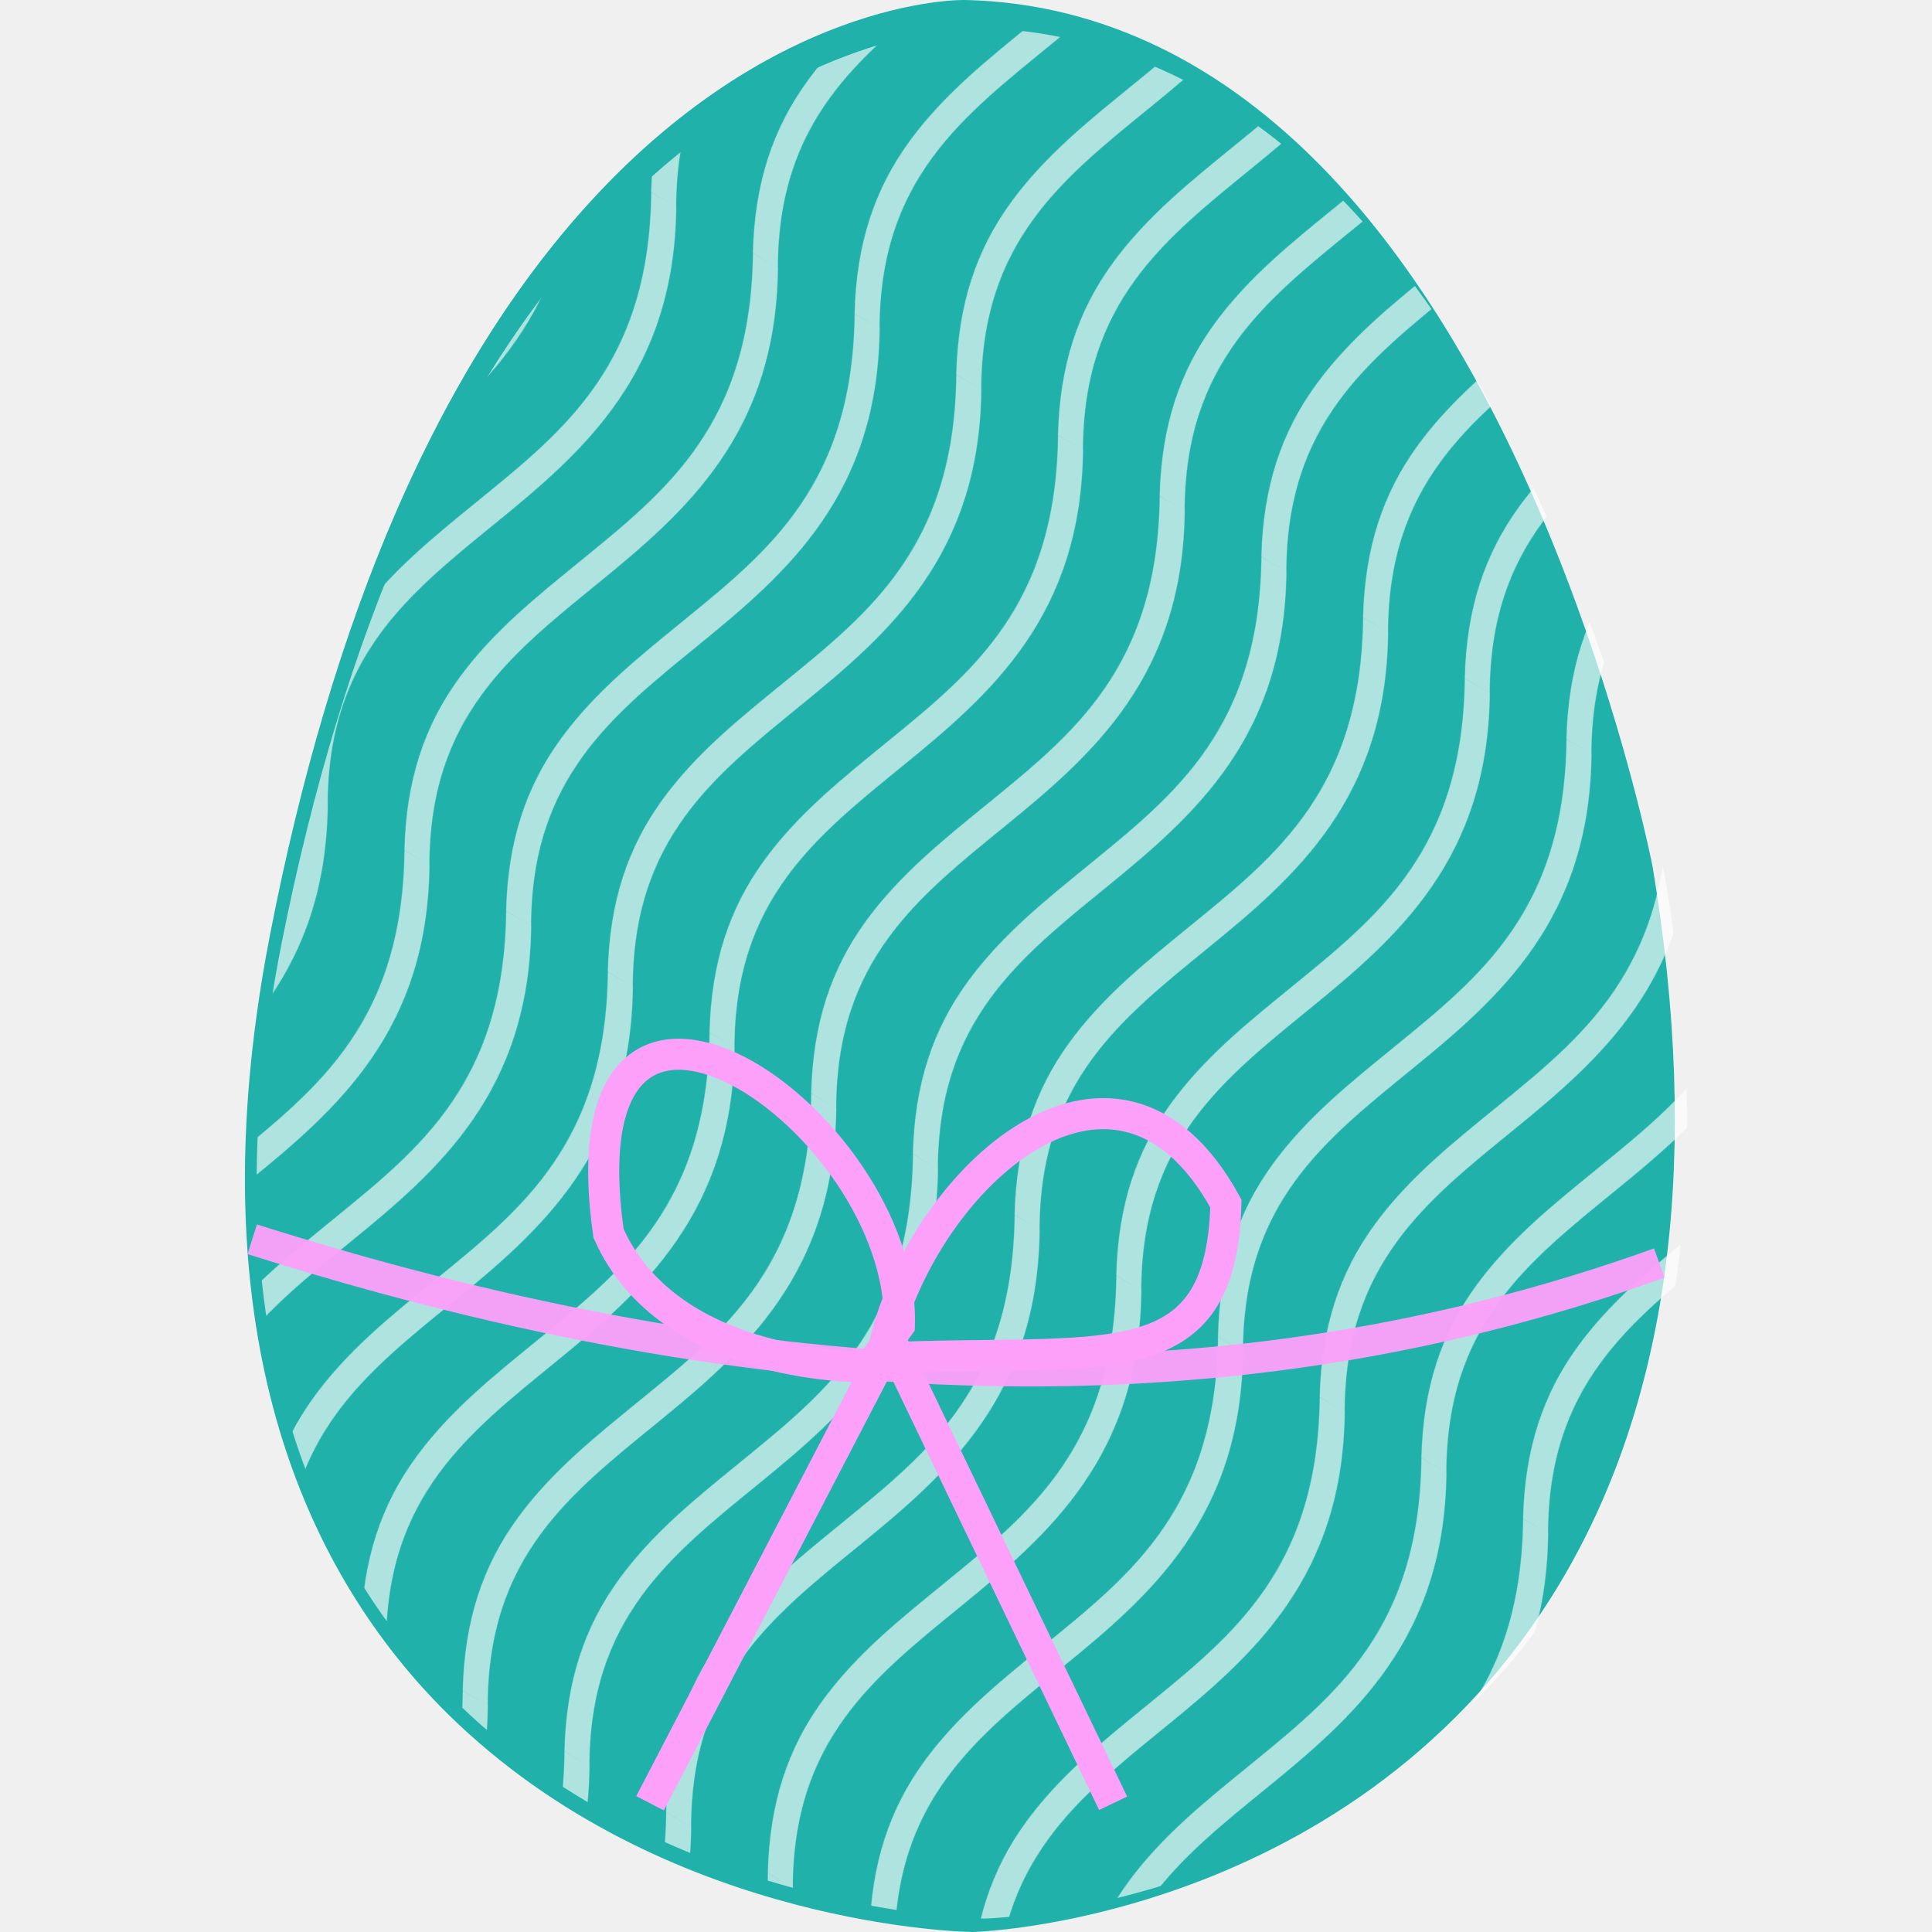
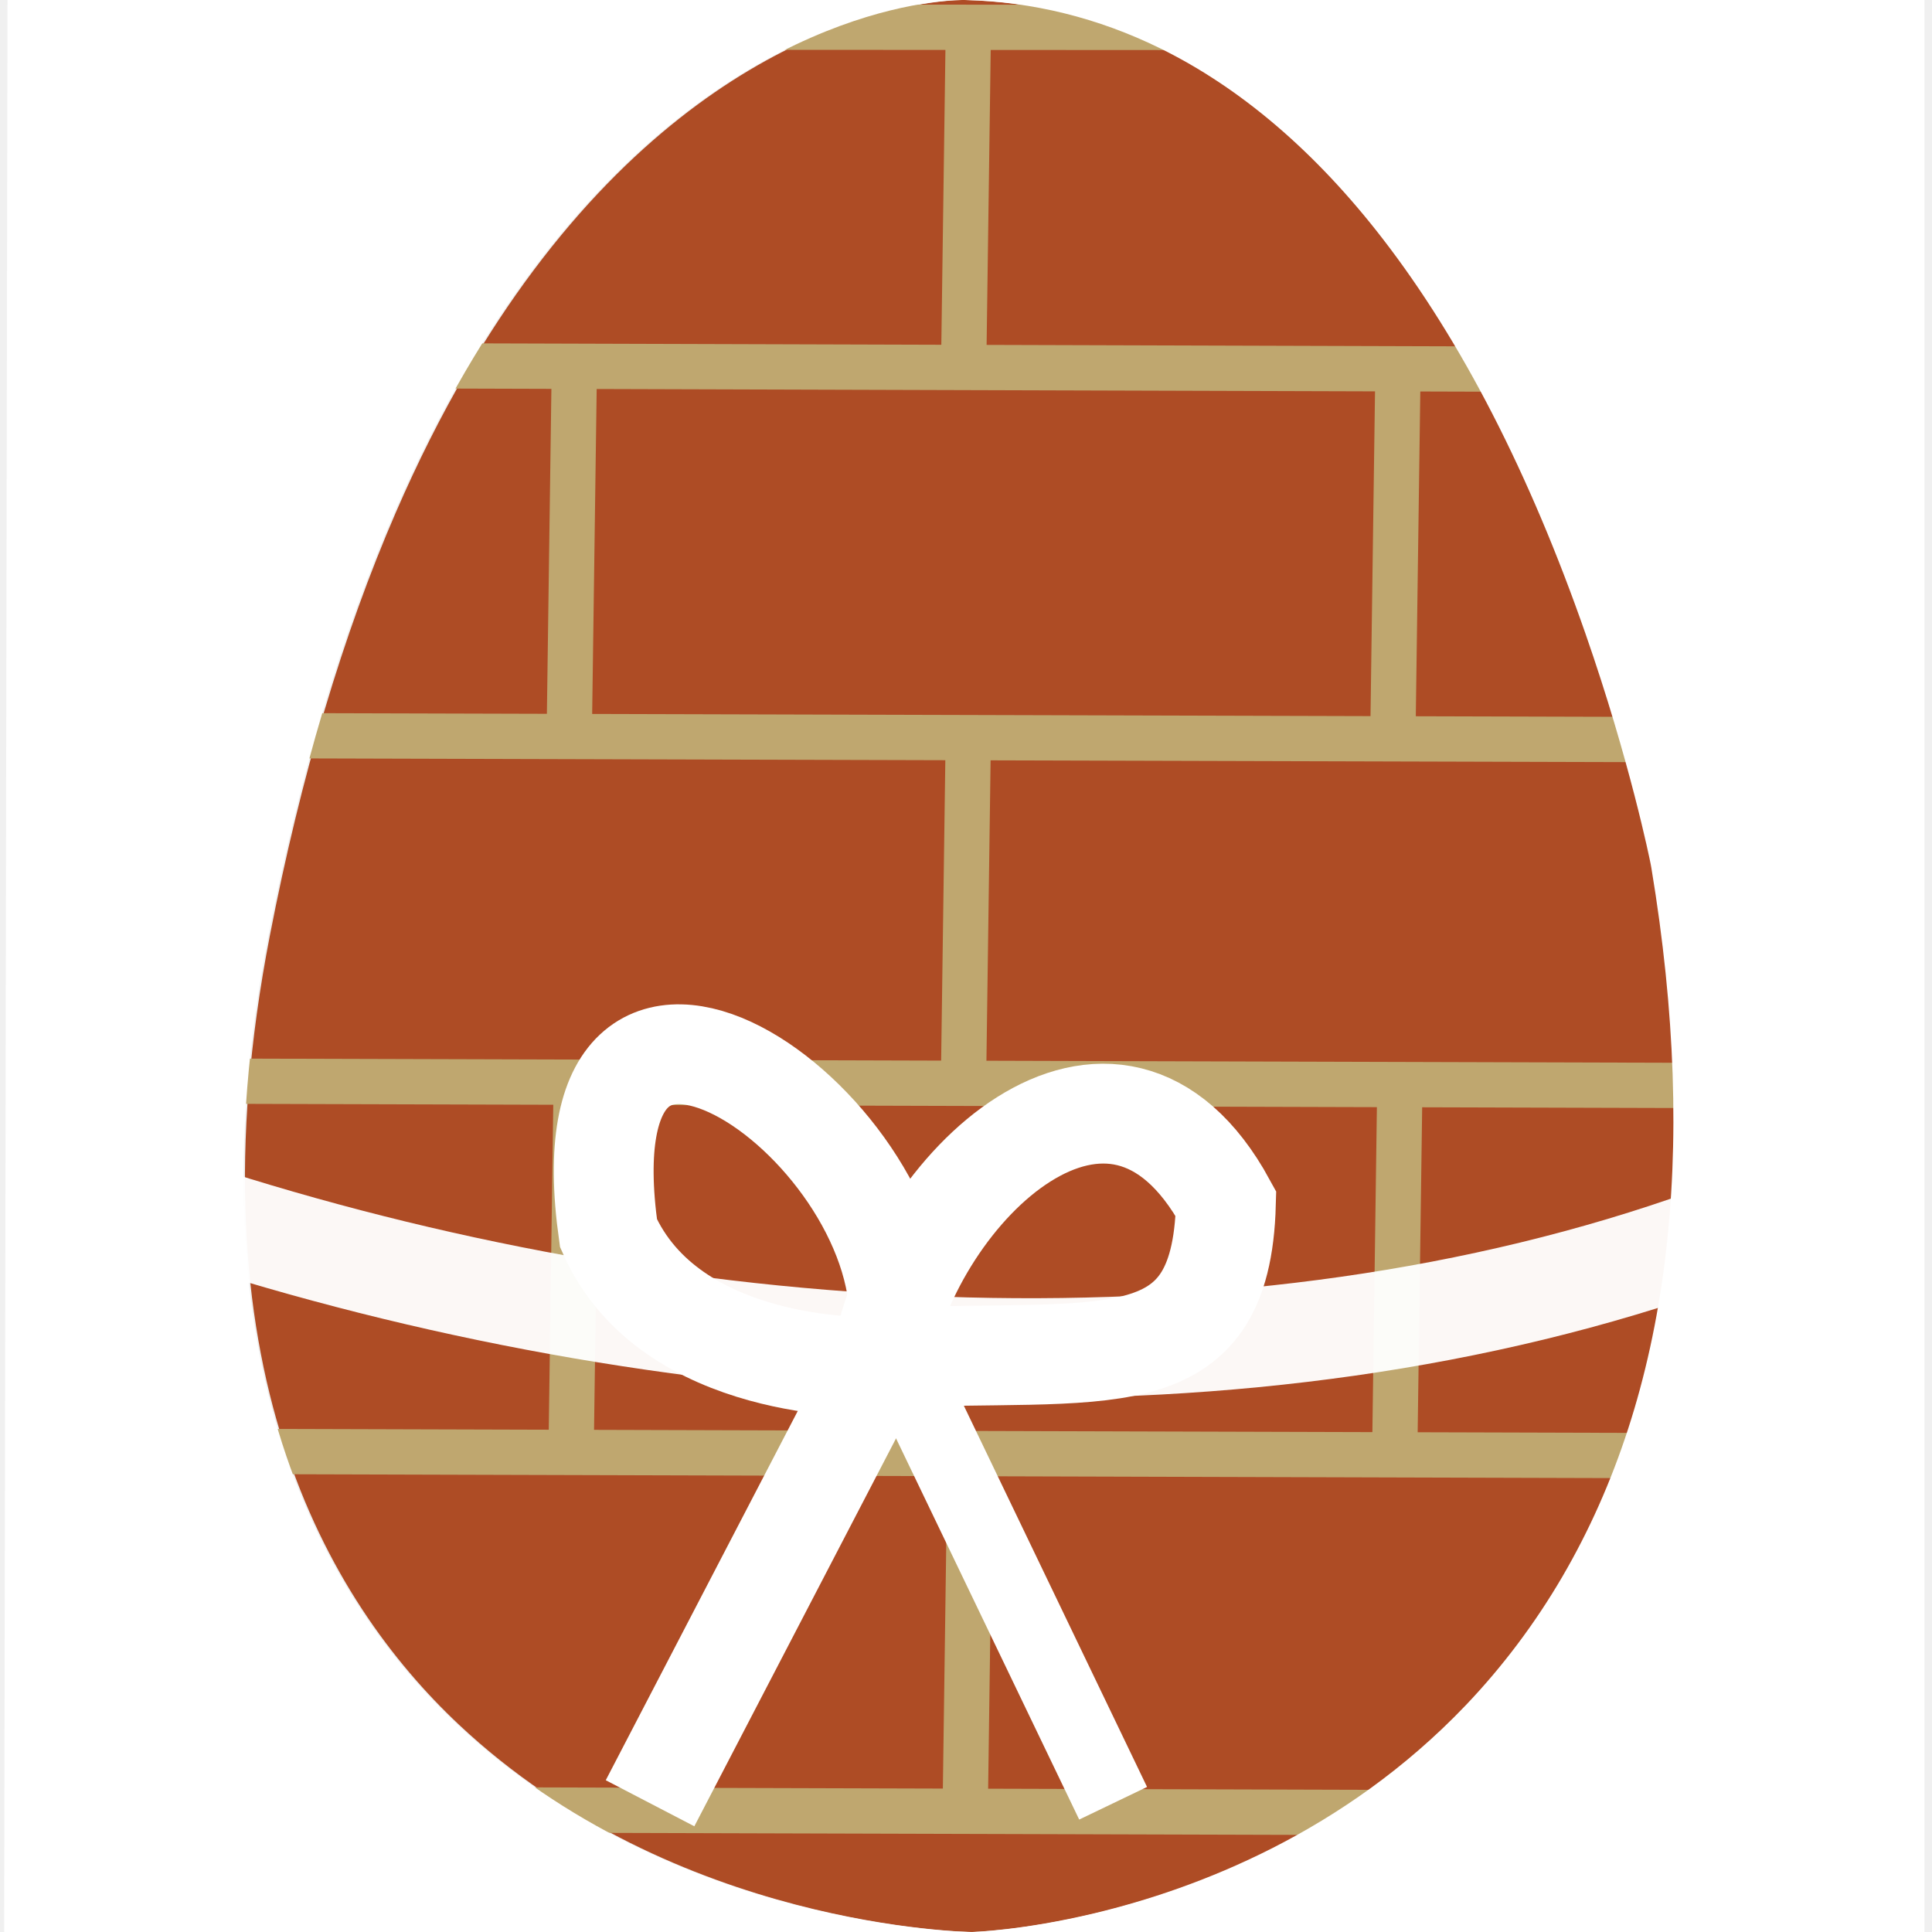
- <svg xmlns="http://www.w3.org/2000/svg" xmlns:xlink="http://www.w3.org/1999/xlink" xml:space="preserve" style="enable-background:new 0 0 512.001 512.001;" viewBox="0 0 512.001 512.001" y="0px" x="0px" id="Capa_1" version="1.1">
+ <svg xmlns="http://www.w3.org/2000/svg" xmlns:xlink="http://www.w3.org/1999/xlink" version="1.1" id="Capa_1" x="0px" y="0px" viewBox="0 0 512.001 512.001" style="enable-background:new 0 0 512.001 512.001;" xml:space="preserve">
  <defs id="defs47">
-     <pattern id="d" xlink:href="#g" patternTransform="translate(-14.574 12.738)" />
-     <pattern id="g" width="30.066" height="5.181" patternUnits="userSpaceOnUse">
-       <path d="m7.597.061c-2.518-.248-4.941.241-7.607,1.727v1.273c2.783-1.63 5.183-2.009 7.482-1.781s4.497,1.081 6.781,1.938c4.567,1.713 9.551,3.458 15.813-.157l-.004-1.273c-6.44,3.709-10.816,1.982-15.371.273-2.278-.854-4.576-1.75-7.094-2z" fill="#fff" id="path836" />
+     <pattern patternTransform="translate(-14.574 12.738)" xlink:href="#g" id="d" />
+     <pattern patternUnits="userSpaceOnUse" height="5.181" width="30.066" id="g">
+       <path id="path836" fill="#fff" d="m7.597.061c-2.518-.248-4.941.241-7.607,1.727v1.273c2.783-1.63 5.183-2.009 7.482-1.781s4.497,1.081 6.781,1.938c4.567,1.713 9.551,3.458 15.813-.157l-.004-1.273c-6.44,3.709-10.816,1.982-15.371.273-2.278-.854-4.576-1.75-7.094-2z" />
    </pattern>
  </defs>
+   <g transform="matrix(3.071496,-5.264048,5.201789,3.108237,60.94969,-119.3372)" id="g964" style="fill:#ae4c25;fill-opacity:1">
+     <path d="m -45.908,95.062 c -2.354,-2.8e-4 -4.696,-0.275 -6.962,-0.815 -7.473,-1.788 -12.844,-6.114 -16.034,-9.429 -2.288,-2.378 -3.447,-4.232 -3.458,-4.251 -0.076,-0.125 -6.486,-11.325 -3.72,-23.982 1.688,-7.723 7.436,-18.249 25.238,-24.532 6.643,-2.346 12.904,-3.883 18.606,-4.569 2.352,-0.284 4.654,-0.427 6.838,-0.427 1.807,2.2e-4 3.577,0.098 5.263,0.293 14.07,1.625 19.134,9.368 19.666,10.246 l 0.088,0.151 c 1.444,2.587 2.301,5.421 2.548,8.424 0.322,3.924 -0.398,8.166 -2.142,12.61 -2.05,5.224 -5.487,10.73 -10.215,16.363 -3.781,4.504 -7.018,7.428 -7.154,7.549 l -0.122,0.107 c -9.66,8.138 -19.229,12.263 -28.439,12.262 z" fill="#20b2aa" id="path960" style="fill:#ae4c25;fill-opacity:1" />
+   </g>
  <g id="g14">
</g>
  <g id="g16">
</g>
  <g id="g18">
</g>
  <g id="g20">
</g>
  <g id="g22">
</g>
  <g id="g24">
</g>
  <g id="g26">
</g>
  <g id="g28">
</g>
  <g id="g30">
</g>
  <g id="g32">
</g>
  <g id="g34">
</g>
  <g id="g36">
</g>
  <g id="g38">
</g>
  <g id="g40">
</g>
  <g id="g42">
</g>
-   <g transform="matrix(2.745446,0,0,2.745446,482.5862,-252.6121)" id="g1703">
-     <g transform="matrix(1.11876,-1.917374,1.894697,1.132143,-153.5767,48.54398)" id="g964">
-       <path d="m -45.908,95.062 c -2.354,-2.8e-4 -4.696,-0.275 -6.962,-0.815 -7.473,-1.788 -12.844,-6.114 -16.034,-9.429 -2.288,-2.378 -3.447,-4.232 -3.458,-4.251 -0.076,-0.125 -6.486,-11.325 -3.72,-23.982 1.688,-7.723 7.436,-18.249 25.238,-24.532 6.643,-2.346 12.904,-3.883 18.606,-4.569 2.352,-0.284 4.654,-0.427 6.838,-0.427 1.807,2.2e-4 3.577,0.098 5.263,0.293 14.07,1.625 19.134,9.368 19.666,10.246 l 0.088,0.151 c 1.444,2.587 2.301,5.421 2.548,8.424 0.322,3.924 -0.398,8.166 -2.142,12.61 -2.05,5.224 -5.487,10.73 -10.215,16.363 -3.781,4.504 -7.018,7.428 -7.154,7.549 l -0.122,0.107 c -9.66,8.138 -19.229,12.263 -28.439,12.262 z" fill="#20b2aa" id="path960" />
-       <path d="m -45.418,95.395 c -2.317,-0.023 -4.625,-0.318 -6.86,-0.877 -7.372,-1.849 -12.699,-6.204 -15.871,-9.532 -2.275,-2.387 -3.433,-4.243 -3.444,-4.262 -0.076,-0.125 -6.492,-11.327 -3.889,-23.891 1.588,-7.666 7.145,-18.082 24.606,-24.163 6.516,-2.27 12.663,-3.739 18.269,-4.368 2.312,-0.26 4.577,-0.38 6.726,-0.359 1.779,0.017 3.522,0.132 5.183,0.341 13.864,1.75 18.922,9.501 19.453,10.379 l 0.088,0.151 c 1.446,2.587 2.317,5.415 2.588,8.404 0.354,3.906 -0.314,8.119 -1.988,12.524 -1.968,5.177 -5.298,10.621 -9.899,16.18 -3.678,4.444 -6.837,7.322 -6.969,7.441 l -0.119,0.105 c -9.431,8.003 -18.809,12.015 -27.873,11.927 z" fill="url(#d)" opacity=".635" id="path962" />
-     </g>
-     <g transform="matrix(2.7997,0,0,2.7997,-1193.032,-1264.571)" fill="none" stroke="#fca0f9" id="g984">
-       <path transform="matrix(0.35718,0,0,0.35718,330.49,400.51)" d="m 116.33,354.9 c 45.961,14.548 91.381,18.274 135.82,2.292" opacity=".96" stroke-width="3" id="path976" />
-       <path d="m 393.33,531.67 c 0,0 -6.882,0.201 -9.006,-4.605 -1.696,-12.066 10.228,-3.926 10.03,3.173 z" stroke-width="1.071" id="path978" />
-       <path transform="matrix(0.35718,0,0,0.35718,330.49,400.51)" d="m 154.73,409.34 22.35,-42.98 c 3.121,-16.514 22.384,-34.799 33.238,-14.9 -0.465,17.301 -11.7,13.934 -33.238,14.9" stroke-width="3" id="path980" />
-       <path transform="matrix(0.35718,0,0,0.35718,330.49,400.51)" d="M 199.43,409.34 178.227,365.214" stroke-width="3" id="path982" />
-     </g>
+   <path style="fill:none;fill-opacity:1;stroke:#bfa76f;stroke-width:12;stroke-linecap:butt;stroke-linejoin:miter;stroke-miterlimit:4;stroke-dasharray:none;stroke-opacity:1" d="M 256.661,5.041 255.34,100.228" id="path2880-3" />
+   <path id="path2880-9-9" d="M 138.754,7.17 405.936,7.32" style="fill:none;fill-opacity:1;stroke:#bfa76f;stroke-width:12;stroke-linecap:butt;stroke-linejoin:miter;stroke-miterlimit:4;stroke-dasharray:none;stroke-opacity:1" />
+   <path id="path2880-3-2" d="m 370.48,97.623 -1.32,95.187" style="fill:none;fill-opacity:1;stroke:#bfa76f;stroke-width:12;stroke-linecap:butt;stroke-linejoin:miter;stroke-miterlimit:4;stroke-dasharray:none;stroke-opacity:1" />
+   <path id="path2880-3-3" d="m 256.661,191.277 -1.32,95.187" style="fill:none;fill-opacity:1;stroke:#bfa76f;stroke-width:12;stroke-linecap:butt;stroke-linejoin:miter;stroke-miterlimit:4;stroke-dasharray:none;stroke-opacity:1" />
+   <path id="path2880-9-6" d="M 22.325,194.83 492.246,196.15" style="fill:none;fill-opacity:1;stroke:#bfa76f;stroke-width:12;stroke-linecap:butt;stroke-linejoin:miter;stroke-miterlimit:4;stroke-dasharray:none;stroke-opacity:1" />
+   <path style="fill:none;fill-opacity:1;stroke:#bfa76f;stroke-width:12;stroke-linecap:butt;stroke-linejoin:miter;stroke-miterlimit:4;stroke-dasharray:none;stroke-opacity:1" d="m 152.22,96.278 -1.32,95.187" id="path2880-3-2-5" />
+   <path id="path2880-9-5" d="m 29.517,286.44 453.958,1.32" style="fill:none;fill-opacity:1;stroke:#bfa76f;stroke-width:12;stroke-linecap:butt;stroke-linejoin:miter;stroke-miterlimit:4;stroke-dasharray:none;stroke-opacity:1" />
+   <path style="fill:none;fill-opacity:1;stroke:#bfa76f;stroke-width:12;stroke-linecap:butt;stroke-linejoin:miter;stroke-miterlimit:4;stroke-dasharray:none;stroke-opacity:1" d="m 370.976,287.335 -1.32,95.187" id="path2880-3-2-8" />
+   <path style="fill:none;fill-opacity:1;stroke:#bfa76f;stroke-width:12;stroke-linecap:butt;stroke-linejoin:miter;stroke-miterlimit:4;stroke-dasharray:none;stroke-opacity:1" d="m 257.157,380.989 -1.32,95.187" id="path2880-3-3-1" />
+   <path style="fill:none;fill-opacity:1;stroke:#bfa76f;stroke-width:12;stroke-linecap:butt;stroke-linejoin:miter;stroke-miterlimit:4;stroke-dasharray:none;stroke-opacity:1" d="m 22.821,384.541 453.958,1.32" id="path2880-9-6-4" />
+   <path id="path2880-3-2-5-7" d="m 152.716,285.99 -1.32,95.187" style="fill:none;fill-opacity:1;stroke:#bfa76f;stroke-width:12;stroke-linecap:butt;stroke-linejoin:miter;stroke-miterlimit:4;stroke-dasharray:none;stroke-opacity:1" />
+   <path style="fill:none;fill-opacity:1;stroke:#bfa76f;stroke-width:12;stroke-linecap:butt;stroke-linejoin:round;stroke-miterlimit:4;stroke-dasharray:none;stroke-opacity:1" d="m 36.56,96.728 435.994,1.32" id="path2880-9" />
+   <path style="fill:none;fill-opacity:1;stroke:#bfa76f;stroke-width:12;stroke-linecap:butt;stroke-linejoin:miter;stroke-miterlimit:4;stroke-dasharray:none;stroke-opacity:1" d="m 26.868,479.35 453.958,1.32" id="path2880-9-5-4" />
+   <g transform="matrix(7.686425,0,0,7.686425,-2792.82,-3724.424)" fill="none" stroke="#fca0f9" id="g984" style="fill:#ae4c25;fill-opacity:1">
+     <path transform="matrix(0.35718,0,0,0.35718,330.49,400.51)" d="m 112.482,352.976 c 45.961,14.548 100.039,17.793 144.478,1.811" opacity=".96" stroke-width="3" id="path976" style="fill:#000000;fill-opacity:0;stroke:#ffffff;stroke-width:9.637;stroke-miterlimit:4;stroke-dasharray:none;stroke-opacity:1" />
+     <path d="m 393.33,531.67 c 0,0 -6.882,0.201 -9.006,-4.605 -1.696,-12.066 10.228,-3.926 10.03,3.173 z" stroke-width="1.071" id="path978" style="fill:#000000;fill-opacity:0;stroke:#ffffff;stroke-width:3.442;stroke-miterlimit:4;stroke-dasharray:none;stroke-opacity:1" />
+     <path transform="matrix(0.35718,0,0,0.35718,330.49,400.51)" d="m 154.73,409.34 22.35,-42.98 c 3.121,-16.514 22.384,-34.799 33.238,-14.9 -0.465,17.301 -11.7,13.934 -33.238,14.9" stroke-width="3" id="path980" style="fill:#000000;fill-opacity:0;stroke:#ffffff;stroke-width:9.637;stroke-miterlimit:4;stroke-dasharray:none;stroke-opacity:1" />
+     <path transform="matrix(0.35718,0,0,0.35718,330.49,400.51)" d="M 199.43,409.34 178.227,365.214" stroke-width="3" id="path982" style="fill:#000000;fill-opacity:0;stroke:#ffffff;stroke-width:7.267;stroke-miterlimit:4;stroke-dasharray:none;stroke-opacity:1" />
  </g>
+   <path d="M 1.989,4.1249508e-4 1.102,512 l 256.3,0 c -0.883,0.016 -78.834,-1.055 -136.176,-54.959 -34.989,-32.891 -72.089,-95.863 -50.092,-209.105 8.202,-42.263 19.44,-79.995 33.383,-112.145 5.75,-13.264 12.073,-25.827 18.781,-37.32 5.552,-9.512 11.5,-18.526 17.688,-26.795 C 192.655,2.662 248.489,0.073 254.688,4.1249508e-4 Z m 252.699,0 1.057,0.006 c 17.895,0.439 35.268,4.738 51.648,12.771 21.399,10.501 41.254,27.476 59.016,50.471 20.88,27.029 38.963,62.235 53.742,104.633 11.815,33.9 17.083,60.031 17.297,61.121 l 0.178,0.975 c 12.66,76.147 4.729,139.338 -23.564,187.816 l -0.002,0.008 c -7.233,12.393 -15.854,23.867 -25.625,34.111 -32.251,33.781 -71.255,48.608 -98.295,55.098 -19.396,4.655 -32.602,4.989 -32.736,4.99 h 252.598 V 4.1249508e-4 Z" style="opacity:1;fill:#ffffff;fill-opacity:1;stroke:none;stroke-width:12.418;stroke-linecap:butt;stroke-linejoin:round;stroke-miterlimit:4;stroke-dasharray:none;stroke-opacity:1" id="rect3784" />
</svg>
